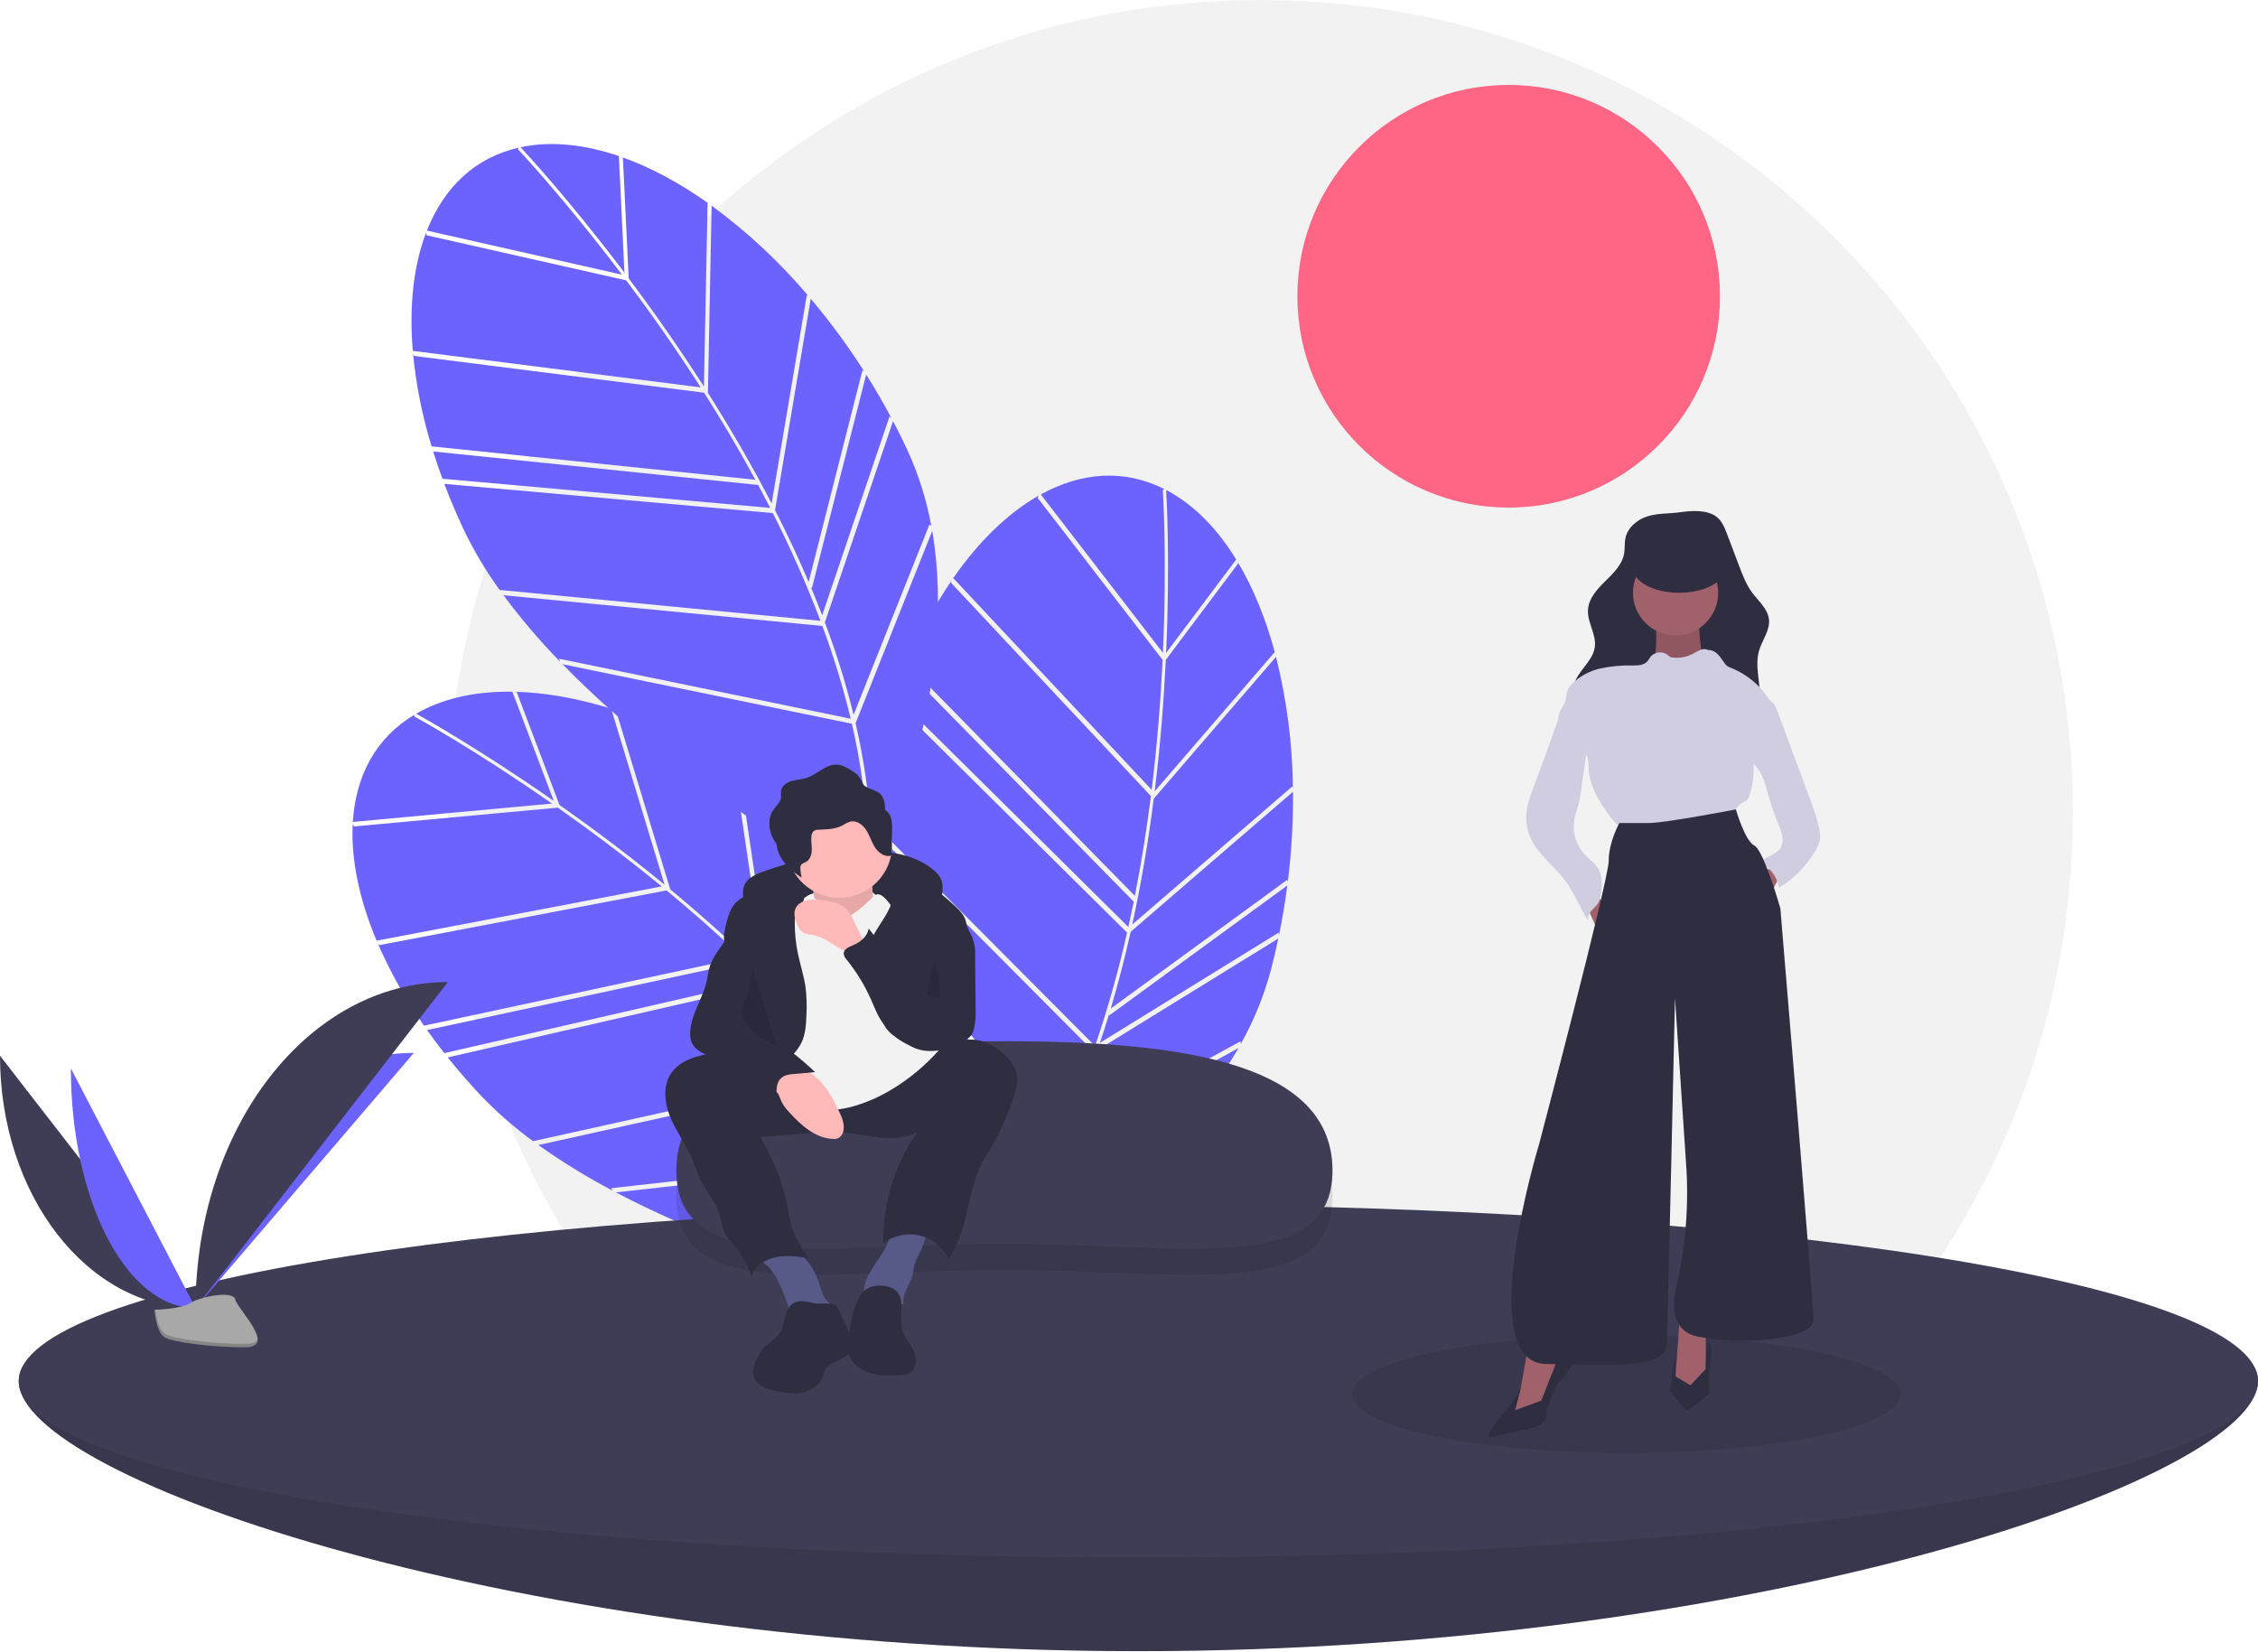
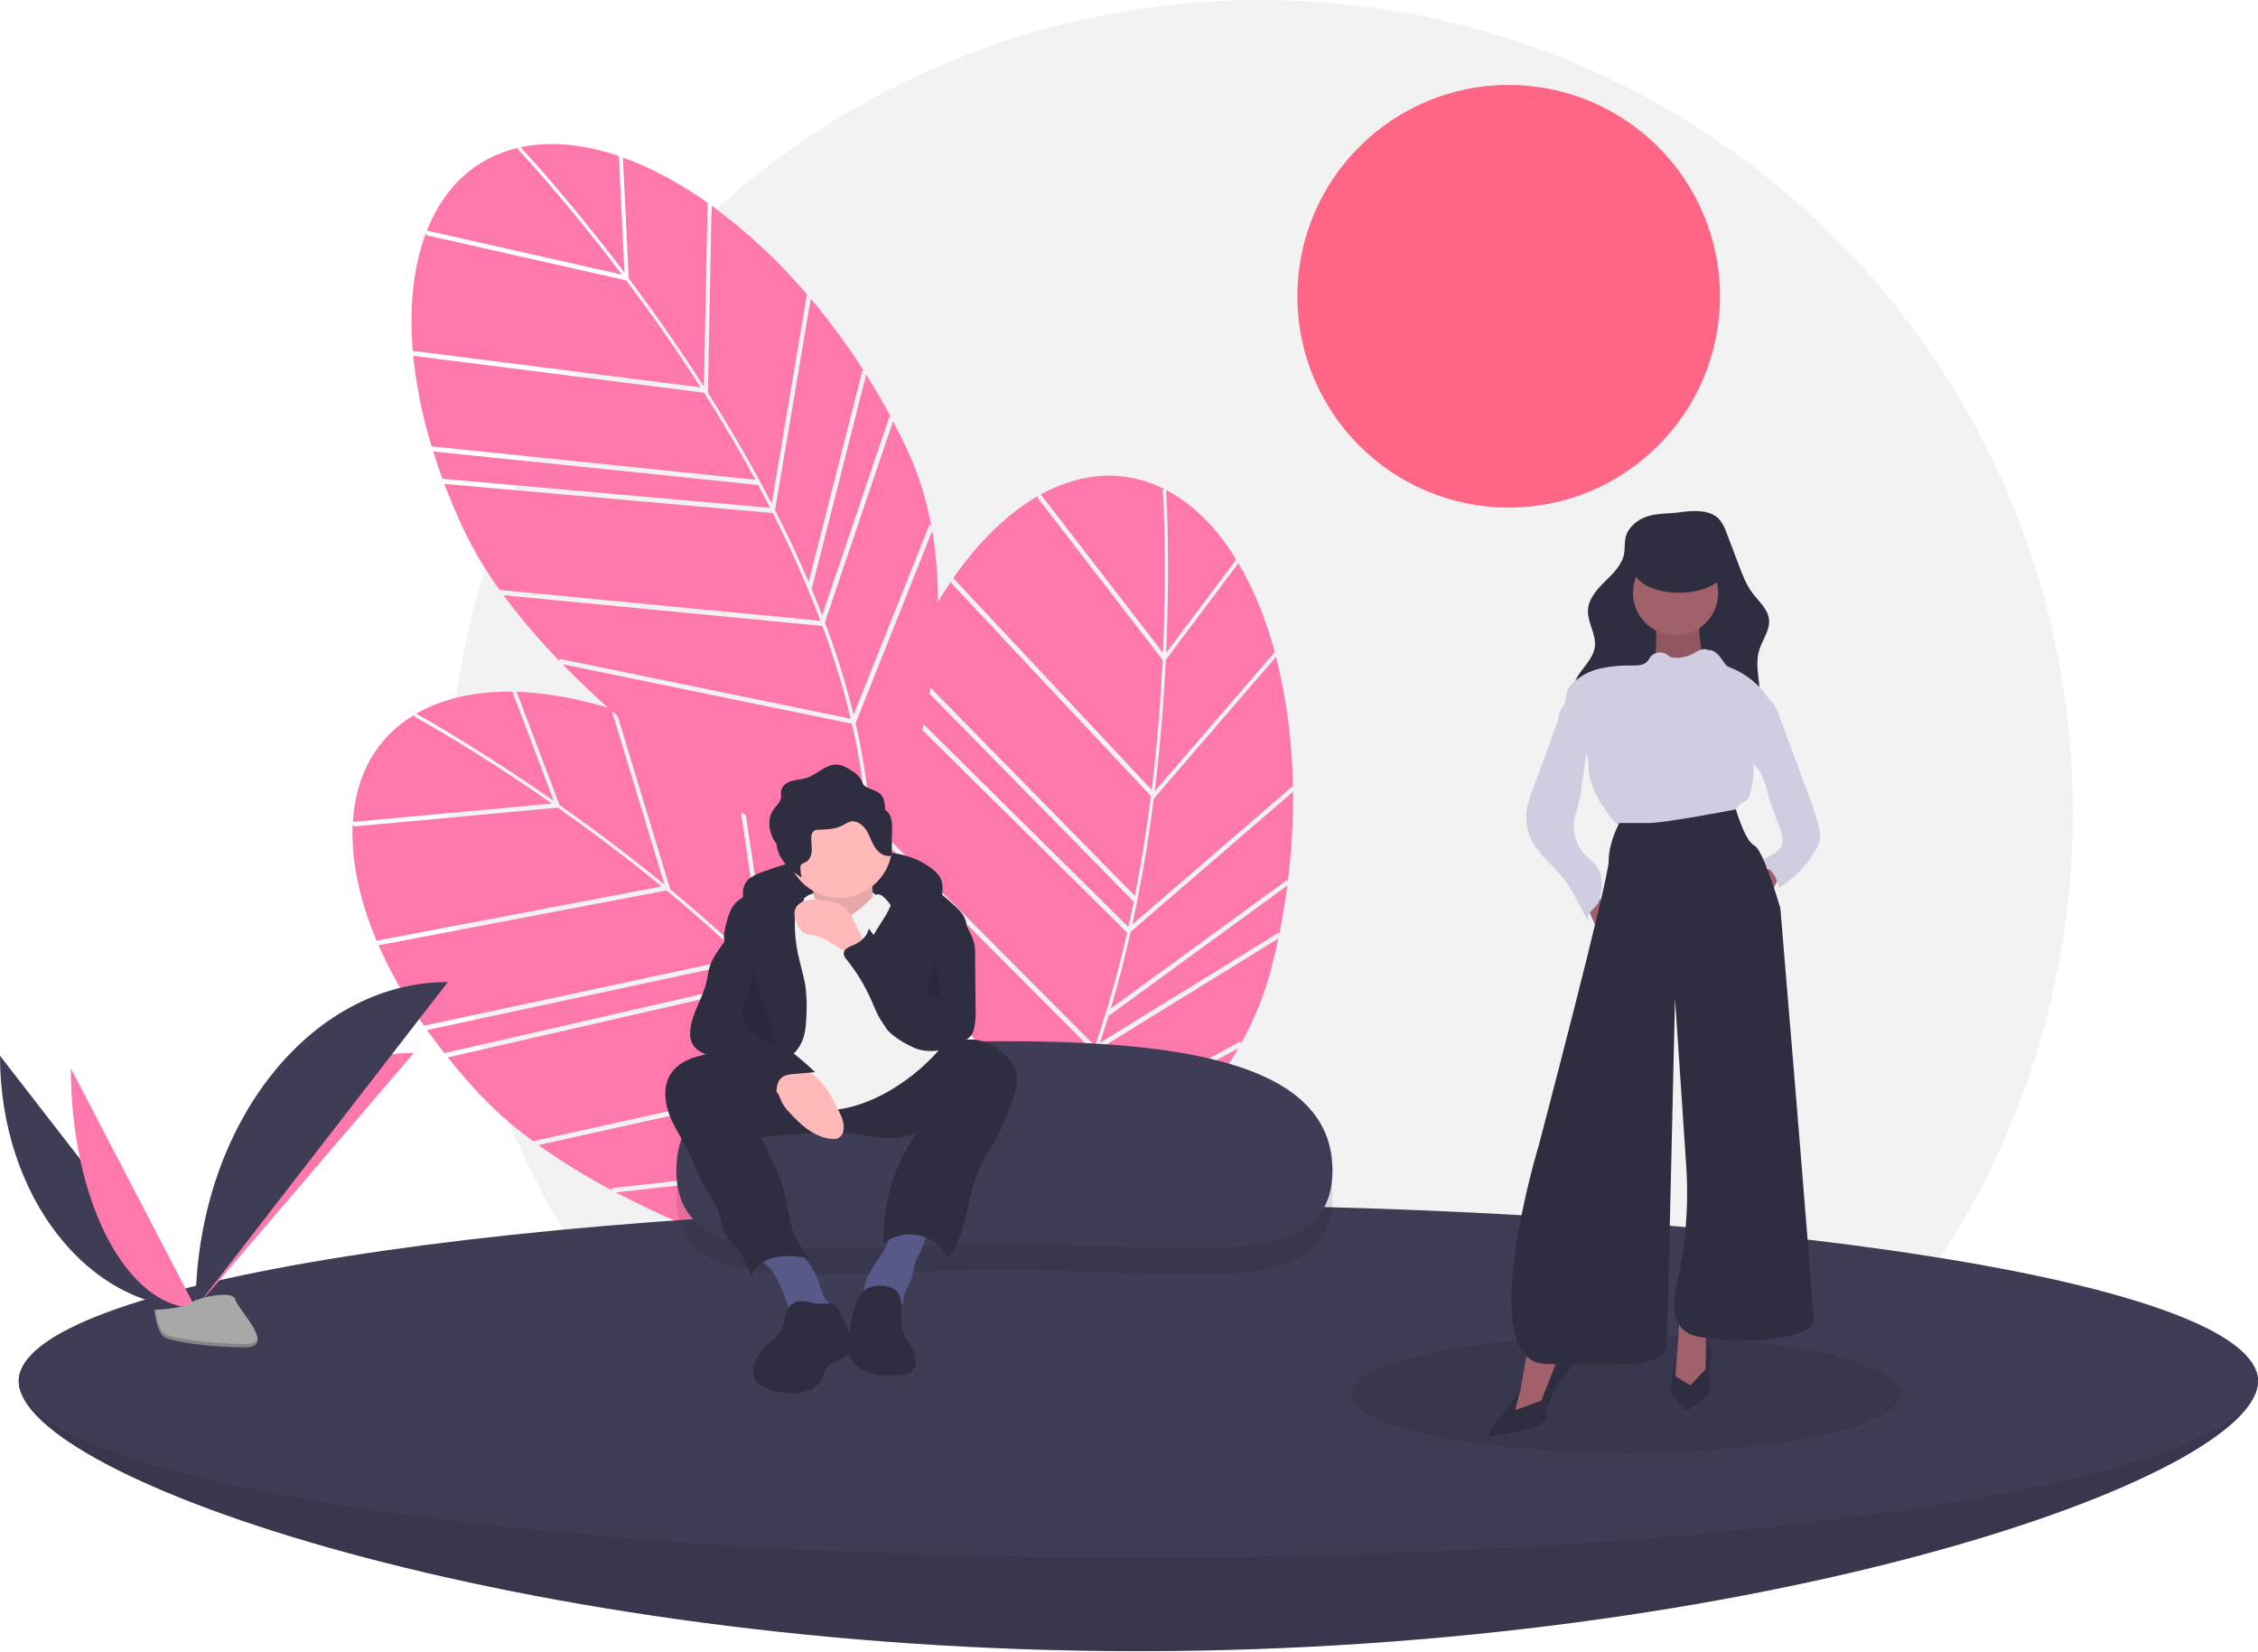
<svg xmlns="http://www.w3.org/2000/svg" width="1036.608" height="758.001" viewBox="0 0 1036.608 758.001" role="img" artist="Katerina Limpitsouni" source="https://undraw.co/">
  <circle cx="578.606" cy="373" r="373" fill="#f2f2f2" />
  <circle cx="692.607" cy="136.001" r="97" fill="#ff6584" />
-   <path d="M367.66,143.483l2.652,55.277c10.991,14.659,22.848,31.434,34.55,49.716l1.671-84.33.922.589c-13.536-9.67-27.296-17.068-40.716-21.764Z" transform="translate(-81.696 -70.99933)" fill="#6c63ff" />
-   <path d="M368.379,196.191l-2.568-53.545c-15.071-5.14-29.695-6.845-43.062-4.461-.695.124-1.379.267-2.061.412C324.084,142.241,343.877,163.76,368.379,196.191Z" transform="translate(-81.696 -70.99933)" fill="#6c63ff" />
-   <path d="M490.072,262.138l.89.849q-5.479-10.305-11.616-20.038l-24.925,98.072-.422-.372q2.703,6.454,5.141,12.819Z" transform="translate(-81.696 -70.99933)" fill="#6c63ff" />
-   <path d="M452.102,206.382l.918.735a258.753,258.753,0,0,0-44.628-41.701l-1.703,85.937q16.335,25.778,29.249,50.782Z" transform="translate(-81.696 -70.99933)" fill="#6c63ff" />
-   <path d="M271.298,233.212a216.052,216.052,0,0,0,8.537,42.701L428.467,291.243c-7.759-14.309-15.769-27.733-23.545-39.967L271.676,234.381Z" transform="translate(-81.696 -70.99933)" fill="#6c63ff" />
-   <path d="M285.242,291.953l-.4-1.166,150.429,13.371q-2.726-5.332-5.513-10.523L280.578,278.248l-.392-1.168Q282.441,284.434,285.242,291.953Z" transform="translate(-81.696 -70.99933)" fill="#6c63ff" />
-   <path d="M477.652,240.904l.905.797a309.002,309.002,0,0,0-24.667-33.563l-16.383,97.048q8.517,16.722,15.428,32.973Z" transform="translate(-81.696 -70.99933)" fill="#6c63ff" />
-   <path d="M474.471,403.018c5.978,25.871,8.244,50.332,6.748,73.113,8.412-17.924,40.403-92.177,28.445-161.379Z" transform="translate(-81.696 -70.99933)" fill="#6c63ff" />
-   <path d="M312.838,344.256A298.924,298.924,0,0,0,338.787,374.717l-.363-1.296L472.235,400.949a371.629,371.629,0,0,0-13.01-42.596Z" transform="translate(-81.696 -70.99933)" fill="#6c63ff" />
-   <path d="M367.224,197.094c-26.518-35.082-47.442-57.255-47.743-57.572l.345-.739c-20.124,4.569-34.332,18.26-42.15,38.077Z" transform="translate(-81.696 -70.99933)" fill="#6c63ff" />
-   <path d="M460.379,356.76c.494,1.32.997,2.642,1.474,3.956a369.221,369.221,0,0,1,11.703,38.435l34.859-87.429.851.854a146.38,146.38,0,0,0-11.129-35.229q-3.084-6.602-6.458-13.006Z" transform="translate(-81.696 -70.99933)" fill="#6c63ff" />
-   <path d="M403.364,248.838c-11.582-18.067-23.305-34.64-34.17-49.126l-91.603-20.699-.311-1.156c-5.719,15.06-7.809,33.56-6.077,54.223Z" transform="translate(-81.696 -70.99933)" fill="#6c63ff" />
-   <path d="M472.777,403.245l-132.832-27.327C395.817,433.273,473.985,477.26,478.974,480.04,481.302,454.77,478.662,428.814,472.777,403.245Z" transform="translate(-81.696 -70.99933)" fill="#6c63ff" />
-   <path d="M458.284,355.998l.03-.087A501.541,501.541,0,0,0,436.478,306.536L285.679,293.132q3.84,10.17,8.681,20.557a179.711,179.711,0,0,0,16.701,28.132Z" transform="translate(-81.696 -70.99933)" fill="#6c63ff" />
-   <path d="M650.107,329.67l-33.214,44.265c-.885,18.3-2.452,38.783-5.1,60.327l55.074-63.884.334,1.042c-4.258-16.081-10.137-30.556-17.478-42.732Z" transform="translate(-81.696 -70.99933)" fill="#6c63ff" />
-   <path d="M617.042,370.724l32.174-42.877c-8.33-13.572-18.505-24.212-30.32-30.902-.615-.348-1.232-.674-1.85-.998C617.338,300.92,618.856,330.118,617.042,370.724Z" transform="translate(-81.696 -70.99933)" fill="#6c63ff" />
-   <path d="M668.707,499.133l.144,1.221q2.353-11.431,3.834-22.842l-81.749,59.637-.088-.555q-2.034,6.694-4.217,13.152Z" transform="translate(-81.696 -70.99933)" fill="#6c63ff" />
-   <path d="M675.025,431.973l.238,1.151a258.753,258.753,0,0,0-7.775-60.582l-56.124,65.101q-3.861,30.273-9.862,57.767Z" transform="translate(-81.696 -70.99933)" fill="#6c63ff" />
-   <path d="M518.659,337.317A216.052,216.052,0,0,0,497.999,375.65L602.696,482.257c3.15-15.969,5.543-31.417,7.358-45.8l-91.848-97.999Z" transform="translate(-81.696 -70.99933)" fill="#6c63ff" />
-   <path d="M491.933,391.453l.436-1.154L599.699,496.544q1.302-5.845,2.466-11.62L497.082,377.923l.443-1.15Q494.571,383.876,491.933,391.453Z" transform="translate(-81.696 -70.99933)" fill="#6c63ff" />
-   <path d="M672.685,474.857l.188,1.191a309.003,309.003,0,0,0,2.409-41.583l-74.516,64.296q-4.106,18.311-9.148,35.236Z" transform="translate(-81.696 -70.99933)" fill="#6c63ff" />
-   <path d="M566.836,597.686c-11.896,23.738-25.753,44.023-41.435,60.615,17.911-8.439,89.91-45.224,124.838-106.15Z" transform="translate(-81.696 -70.99933)" fill="#6c63ff" />
-   <path d="M479.827,449.337a298.924,298.924,0,0,0,.558,40.011l.547-1.23L566.434,594.667a371.629,371.629,0,0,0,17.148-41.105Z" transform="translate(-81.696 -70.99933)" fill="#6c63ff" />
-   <path d="M615.577,370.683c1.951-43.933-.022-74.357-.051-74.793l.737-.349c-18.413-9.316-38.088-7.834-56.749,2.443Z" transform="translate(-81.696 -70.99933)" fill="#6c63ff" />
-   <path d="M585.486,553.071c-.461,1.332-.918,2.671-1.388,3.987a369.22,369.22,0,0,1-15.501,37.066l82.612-45.103.111,1.201a146.38,146.38,0,0,0,13.898-34.231q1.836-7.052,3.322-14.136Z" transform="translate(-81.696 -70.99933)" fill="#6c63ff" />
-   <path d="M610.409,433.586c2.603-21.302,4.145-41.543,5.016-59.631l-57.349-74.368.498-1.088c-14.01,7.951-27.42,20.867-39.265,37.886Z" transform="translate(-81.696 -70.99933)" fill="#6c63ff" />
-   <path d="M565.387,596.781l-84.876-105.769c6.45,79.81,38.599,163.545,40.668,168.868C539.089,641.903,553.611,620.228,565.387,596.781Z" transform="translate(-81.696 -70.99933)" fill="#6c63ff" />
-   <path d="M584.359,551.148l.079-.048a501.541,501.541,0,0,0,14.674-51.955L491.518,392.639q-3.528,10.282-6.426,21.369a179.711,179.711,0,0,0-5.081,32.319Z" transform="translate(-81.696 -70.99933)" fill="#6c63ff" />
-   <path d="M318.935,388.767l19.608,51.75c14.984,10.544,31.445,22.832,48.225,36.602L362.29,396.403l1.059.275c-15.862-5.012-31.235-7.795-45.45-8.113Z" transform="translate(-81.696 -70.99933)" fill="#6c63ff" />
-   <path d="M335.911,438.672l-18.993-50.129c-15.922-.23-30.357,2.669-42.332,9.067-.623.333-1.229.68-1.833,1.029C277.109,401.055,302.584,415.403,335.911,438.672Z" transform="translate(-81.696 -70.99933)" fill="#6c63ff" />
-   <path d="M472.028,463.775l1.108.532q-8.396-8.107-17.241-15.467l6.61,100.974-.516-.223q4.565,5.302,8.852,10.602Z" transform="translate(-81.696 -70.99933)" fill="#6c63ff" />
-   <path d="M418.684,422.486l1.1.415a258.753,258.753,0,0,0-55.332-25.864l24.943,82.255q23.503,19.467,43.514,39.254Z" transform="translate(-81.696 -70.99933)" fill="#6c63ff" />
-   <path d="M255.027,503.888a216.052,216.052,0,0,0,21.318,37.971L422.436,510.497c-11.802-11.209-23.569-21.5-34.746-30.733L255.748,504.882Z" transform="translate(-81.696 -70.99933)" fill="#6c63ff" />
-   <path d="M286.445,555.442l-.741-.986,147.195-33.781q-4.24-4.229-8.495-8.303L277.773,543.85l-.734-.99Q281.457,549.157,286.445,555.442Z" transform="translate(-81.696 -70.99933)" fill="#6c63ff" />
-   <path d="M453.653,447.42l1.107.479a309.003,309.003,0,0,0-33.833-24.295l14.417,97.359q13.269,13.27,24.865,26.59Z" transform="translate(-81.696 -70.99933)" fill="#6c63ff" />
-   <path d="M500.737,602.578c13.682,22.756,23.397,45.319,29.017,67.447,2.46-19.646,9.933-100.152-22.83-162.269Z" transform="translate(-81.696 -70.99933)" fill="#6c63ff" />
-   <path d="M328.856,596.654a298.924,298.924,0,0,0,34.094,20.948l-.746-1.121L497.971,601.301a371.627,371.627,0,0,0-25.539-36.489Z" transform="translate(-81.696 -70.99933)" fill="#6c63ff" />
-   <path d="M335.091,439.888c-36.063-25.167-62.816-39.787-63.201-39.996l.099-.809c-17.726,10.565-27.007,27.978-28.316,49.241Z" transform="translate(-81.696 -70.99933)" fill="#6c63ff" />
-   <path d="M473.037,562.942c.878,1.102,1.765,2.205,2.624,3.307A369.22,369.22,0,0,1,498.671,599.184l6.128-93.923,1.074.549a146.38,146.38,0,0,0-21.473-30.064q-4.974-5.326-10.161-10.373Z" transform="translate(-81.696 -70.99933)" fill="#6c63ff" />
-   <path d="M385.456,477.927c-16.599-13.602-32.871-25.74-47.681-36.159l-93.515,8.629-.653-1.004c-.784,16.09,2.946,34.331,10.98,53.447Z" transform="translate(-81.696 -70.99933)" fill="#6c63ff" />
-   <path d="M499.196,603.318,364.423,618.387c70.864,37.276,158.8,54.947,164.405,56.049C523.23,649.685,512.696,625.815,499.196,603.318Z" transform="translate(-81.696 -70.99933)" fill="#6c63ff" />
-   <path d="M470.809,562.864l.001-.092a501.541,501.541,0,0,0-36.028-40.207L287.225,556.428q6.796,8.484,14.61,16.867a179.711,179.711,0,0,0,24.578,21.593Z" transform="translate(-81.696 -70.99933)" fill="#6c63ff" />
+   <path d="M367.66,143.483l2.652,55.277c10.991,14.659,22.848,31.434,34.55,49.716l1.671-84.33.922.589c-13.536-9.67-27.296-17.068-40.716-21.764Z" transform="translate(-81.696 -70.99933)" fill="#ff78ac" />
+   <path d="M368.379,196.191l-2.568-53.545c-15.071-5.14-29.695-6.845-43.062-4.461-.695.124-1.379.267-2.061.412C324.084,142.241,343.877,163.76,368.379,196.191Z" transform="translate(-81.696 -70.99933)" fill="#ff78ac" />
+   <path d="M490.072,262.138l.89.849q-5.479-10.305-11.616-20.038l-24.925,98.072-.422-.372q2.703,6.454,5.141,12.819Z" transform="translate(-81.696 -70.99933)" fill="#ff78ac" />
+   <path d="M452.102,206.382l.918.735a258.753,258.753,0,0,0-44.628-41.701l-1.703,85.937q16.335,25.778,29.249,50.782Z" transform="translate(-81.696 -70.99933)" fill="#ff78ac" />
+   <path d="M271.298,233.212a216.052,216.052,0,0,0,8.537,42.701L428.467,291.243c-7.759-14.309-15.769-27.733-23.545-39.967L271.676,234.381Z" transform="translate(-81.696 -70.99933)" fill="#ff78ac" />
+   <path d="M285.242,291.953l-.4-1.166,150.429,13.371q-2.726-5.332-5.513-10.523L280.578,278.248l-.392-1.168Q282.441,284.434,285.242,291.953Z" transform="translate(-81.696 -70.99933)" fill="#ff78ac" />
+   <path d="M477.652,240.904l.905.797a309.002,309.002,0,0,0-24.667-33.563l-16.383,97.048q8.517,16.722,15.428,32.973Z" transform="translate(-81.696 -70.99933)" fill="#ff78ac" />
+   <path d="M474.471,403.018c5.978,25.871,8.244,50.332,6.748,73.113,8.412-17.924,40.403-92.177,28.445-161.379Z" transform="translate(-81.696 -70.99933)" fill="#ff78ac" />
+   <path d="M312.838,344.256A298.924,298.924,0,0,0,338.787,374.717l-.363-1.296L472.235,400.949a371.629,371.629,0,0,0-13.01-42.596Z" transform="translate(-81.696 -70.99933)" fill="#ff78ac" />
+   <path d="M367.224,197.094c-26.518-35.082-47.442-57.255-47.743-57.572l.345-.739c-20.124,4.569-34.332,18.26-42.15,38.077Z" transform="translate(-81.696 -70.99933)" fill="#ff78ac" />
+   <path d="M460.379,356.76c.494,1.32.997,2.642,1.474,3.956a369.221,369.221,0,0,1,11.703,38.435l34.859-87.429.851.854a146.38,146.38,0,0,0-11.129-35.229q-3.084-6.602-6.458-13.006Z" transform="translate(-81.696 -70.99933)" fill="#ff78ac" />
+   <path d="M403.364,248.838c-11.582-18.067-23.305-34.64-34.17-49.126l-91.603-20.699-.311-1.156c-5.719,15.06-7.809,33.56-6.077,54.223Z" transform="translate(-81.696 -70.99933)" fill="#ff78ac" />
+   <path d="M472.777,403.245l-132.832-27.327C395.817,433.273,473.985,477.26,478.974,480.04,481.302,454.77,478.662,428.814,472.777,403.245Z" transform="translate(-81.696 -70.99933)" fill="#ff78ac" />
+   <path d="M458.284,355.998l.03-.087A501.541,501.541,0,0,0,436.478,306.536L285.679,293.132q3.84,10.17,8.681,20.557a179.711,179.711,0,0,0,16.701,28.132Z" transform="translate(-81.696 -70.99933)" fill="#ff78ac" />
+   <path d="M650.107,329.67l-33.214,44.265c-.885,18.3-2.452,38.783-5.1,60.327l55.074-63.884.334,1.042c-4.258-16.081-10.137-30.556-17.478-42.732Z" transform="translate(-81.696 -70.99933)" fill="#ff78ac" />
+   <path d="M617.042,370.724l32.174-42.877c-8.33-13.572-18.505-24.212-30.32-30.902-.615-.348-1.232-.674-1.85-.998C617.338,300.92,618.856,330.118,617.042,370.724Z" transform="translate(-81.696 -70.99933)" fill="#ff78ac" />
+   <path d="M668.707,499.133l.144,1.221q2.353-11.431,3.834-22.842l-81.749,59.637-.088-.555q-2.034,6.694-4.217,13.152Z" transform="translate(-81.696 -70.99933)" fill="#ff78ac" />
+   <path d="M675.025,431.973l.238,1.151a258.753,258.753,0,0,0-7.775-60.582l-56.124,65.101q-3.861,30.273-9.862,57.767Z" transform="translate(-81.696 -70.99933)" fill="#ff78ac" />
+   <path d="M518.659,337.317A216.052,216.052,0,0,0,497.999,375.65L602.696,482.257c3.15-15.969,5.543-31.417,7.358-45.8l-91.848-97.999Z" transform="translate(-81.696 -70.99933)" fill="#ff78ac" />
+   <path d="M491.933,391.453l.436-1.154L599.699,496.544q1.302-5.845,2.466-11.62L497.082,377.923l.443-1.15Q494.571,383.876,491.933,391.453Z" transform="translate(-81.696 -70.99933)" fill="#ff78ac" />
+   <path d="M672.685,474.857l.188,1.191a309.003,309.003,0,0,0,2.409-41.583l-74.516,64.296q-4.106,18.311-9.148,35.236Z" transform="translate(-81.696 -70.99933)" fill="#ff78ac" />
+   <path d="M566.836,597.686c-11.896,23.738-25.753,44.023-41.435,60.615,17.911-8.439,89.91-45.224,124.838-106.15Z" transform="translate(-81.696 -70.99933)" fill="#ff78ac" />
+   <path d="M479.827,449.337a298.924,298.924,0,0,0,.558,40.011l.547-1.23L566.434,594.667a371.629,371.629,0,0,0,17.148-41.105Z" transform="translate(-81.696 -70.99933)" fill="#ff78ac" />
+   <path d="M615.577,370.683c1.951-43.933-.022-74.357-.051-74.793l.737-.349c-18.413-9.316-38.088-7.834-56.749,2.443Z" transform="translate(-81.696 -70.99933)" fill="#ff78ac" />
+   <path d="M585.486,553.071c-.461,1.332-.918,2.671-1.388,3.987a369.22,369.22,0,0,1-15.501,37.066l82.612-45.103.111,1.201a146.38,146.38,0,0,0,13.898-34.231q1.836-7.052,3.322-14.136Z" transform="translate(-81.696 -70.99933)" fill="#ff78ac" />
+   <path d="M610.409,433.586c2.603-21.302,4.145-41.543,5.016-59.631l-57.349-74.368.498-1.088c-14.01,7.951-27.42,20.867-39.265,37.886Z" transform="translate(-81.696 -70.99933)" fill="#ff78ac" />
+   <path d="M565.387,596.781l-84.876-105.769c6.45,79.81,38.599,163.545,40.668,168.868C539.089,641.903,553.611,620.228,565.387,596.781Z" transform="translate(-81.696 -70.99933)" fill="#ff78ac" />
+   <path d="M584.359,551.148l.079-.048a501.541,501.541,0,0,0,14.674-51.955L491.518,392.639q-3.528,10.282-6.426,21.369a179.711,179.711,0,0,0-5.081,32.319Z" transform="translate(-81.696 -70.99933)" fill="#ff78ac" />
+   <path d="M318.935,388.767l19.608,51.75c14.984,10.544,31.445,22.832,48.225,36.602L362.29,396.403l1.059.275c-15.862-5.012-31.235-7.795-45.45-8.113Z" transform="translate(-81.696 -70.99933)" fill="#ff78ac" />
+   <path d="M335.911,438.672l-18.993-50.129c-15.922-.23-30.357,2.669-42.332,9.067-.623.333-1.229.68-1.833,1.029C277.109,401.055,302.584,415.403,335.911,438.672Z" transform="translate(-81.696 -70.99933)" fill="#ff78ac" />
+   <path d="M472.028,463.775l1.108.532q-8.396-8.107-17.241-15.467l6.61,100.974-.516-.223q4.565,5.302,8.852,10.602Z" transform="translate(-81.696 -70.99933)" fill="#ff78ac" />
+   <path d="M418.684,422.486l1.1.415a258.753,258.753,0,0,0-55.332-25.864l24.943,82.255q23.503,19.467,43.514,39.254Z" transform="translate(-81.696 -70.99933)" fill="#ff78ac" />
+   <path d="M255.027,503.888a216.052,216.052,0,0,0,21.318,37.971L422.436,510.497c-11.802-11.209-23.569-21.5-34.746-30.733L255.748,504.882Z" transform="translate(-81.696 -70.99933)" fill="#ff78ac" />
+   <path d="M286.445,555.442l-.741-.986,147.195-33.781q-4.24-4.229-8.495-8.303L277.773,543.85l-.734-.99Q281.457,549.157,286.445,555.442Z" transform="translate(-81.696 -70.99933)" fill="#ff78ac" />
+   <path d="M453.653,447.42l1.107.479a309.003,309.003,0,0,0-33.833-24.295l14.417,97.359q13.269,13.27,24.865,26.59Z" transform="translate(-81.696 -70.99933)" fill="#ff78ac" />
+   <path d="M500.737,602.578c13.682,22.756,23.397,45.319,29.017,67.447,2.46-19.646,9.933-100.152-22.83-162.269Z" transform="translate(-81.696 -70.99933)" fill="#ff78ac" />
+   <path d="M328.856,596.654a298.924,298.924,0,0,0,34.094,20.948l-.746-1.121L497.971,601.301a371.627,371.627,0,0,0-25.539-36.489Z" transform="translate(-81.696 -70.99933)" fill="#ff78ac" />
+   <path d="M335.091,439.888c-36.063-25.167-62.816-39.787-63.201-39.996l.099-.809c-17.726,10.565-27.007,27.978-28.316,49.241Z" transform="translate(-81.696 -70.99933)" fill="#ff78ac" />
+   <path d="M473.037,562.942c.878,1.102,1.765,2.205,2.624,3.307A369.22,369.22,0,0,1,498.671,599.184l6.128-93.923,1.074.549a146.38,146.38,0,0,0-21.473-30.064q-4.974-5.326-10.161-10.373Z" transform="translate(-81.696 -70.99933)" fill="#ff78ac" />
+   <path d="M385.456,477.927c-16.599-13.602-32.871-25.74-47.681-36.159l-93.515,8.629-.653-1.004c-.784,16.09,2.946,34.331,10.98,53.447Z" transform="translate(-81.696 -70.99933)" fill="#ff78ac" />
+   <path d="M499.196,603.318,364.423,618.387c70.864,37.276,158.8,54.947,164.405,56.049C523.23,649.685,512.696,625.815,499.196,603.318Z" transform="translate(-81.696 -70.99933)" fill="#ff78ac" />
+   <path d="M470.809,562.864l.001-.092a501.541,501.541,0,0,0-36.028-40.207L287.225,556.428q6.796,8.484,14.61,16.867a179.711,179.711,0,0,0,24.578,21.593Z" transform="translate(-81.696 -70.99933)" fill="#ff78ac" />
  <path d="M1118.304,705.001c0,44.735-230.126,124-514,124s-514-79.265-514-124,230.126-38,514-38S1118.304,660.266,1118.304,705.001Z" transform="translate(-81.696 -70.99933)" fill="#3f3d56" />
  <path d="M1118.304,705.001c0,44.735-230.126,124-514,124s-514-79.265-514-124,230.126-38,514-38S1118.304,660.266,1118.304,705.001Z" transform="translate(-81.696 -70.99933)" opacity="0.1" />
  <ellipse cx="522.608" cy="634.001" rx="514" ry="81" fill="#3f3d56" />
  <path d="M693.417,620.338c0,48.737-67.934,33.663-151.113,33.663s-150.104,15.075-150.104-33.663,67.925-59.337,151.104-59.337S693.417,571.601,693.417,620.338Z" transform="translate(-81.696 -70.99933)" opacity="0.1" />
  <path d="M693.417,608.338c0,48.737-67.934,33.663-151.113,33.663s-150.104,15.075-150.104-33.663,67.925-59.337,151.104-59.337S693.417,559.601,693.417,608.338Z" transform="translate(-81.696 -70.99933)" fill="#3f3d56" />
  <path d="M425.834,474.232a21.87,21.87,0,0,1,5.987-3.002,152.655,152.655,0,0,1,42.182-9.182c12.543-.889,26.137.167,35.933,8.05a12.355,12.355,0,0,1,3.645,4.247c1.232,2.66.859,5.751.46,8.655a9.78,9.78,0,0,1-.839,3.258c-1.318,2.51-4.564,3.389-7.383,3.088s-5.464-1.494-8.245-2.047a36.856,36.856,0,0,0-5.208-.53l-17.44-.944c-10.845-.587-21.832-1.164-32.47,1.024a32.343,32.343,0,0,0-9.381,3.233c-2.43,1.364-4.066,3.322-6.32.802C422.794,486.457,420.602,478.321,425.834,474.232Z" transform="translate(-81.696 -70.99933)" fill="#2f2e41" />
  <path d="M452.859,481.944s23.457-10.515,32.355,1.618S480.36,490.842,480.36,490.842l-15.368,4.853-16.986-3.235Z" transform="translate(-81.696 -70.99933)" fill="#f2f2f2" />
  <path d="M454.072,474.26s3.235,15.368.809,19.413,13.751,9.706,13.751,9.706l15.368-6.471s-4.044-25.075,0-29.928Z" transform="translate(-81.696 -70.99933)" fill="#ffb9b9" />
  <path d="M454.072,474.26s3.235,15.368.809,19.413,13.751,9.706,13.751,9.706l15.368-6.471s-4.044-25.075,0-29.928Z" transform="translate(-81.696 -70.99933)" opacity="0.1" />
  <path d="M438.915,659.055a88.474,88.474,0,0,1,5.345,14.008,1.14,1.14,0,0,0,1.416.942l14.387-.016c1.776-.002,4.158-.572,4.139-2.348-.013-1.247-1.288-2.025-2.237-2.835-2.634-2.247-3.319-5.953-4.41-9.239a31.343,31.343,0,0,0-11.662-15.664,6.826,6.826,0,0,0-2.493-1.232,6.951,6.951,0,0,0-2.733.148c-2.526.51-11.957,2.253-10.175,5.927.767,1.582,3.61,3.228,4.802,4.706A33.797,33.797,0,0,1,438.915,659.055Z" transform="translate(-81.696 -70.99933)" fill="#575a89" />
  <path d="M488.946,642.368a32.69,32.69,0,0,1-1.691,3.109c-2.084,3.438-4.544,6.644-6.485,10.165a16.778,16.778,0,0,0-2.364,7.074,7.857,7.857,0,0,0,2.746,6.685c2.089,1.585,4.952,1.658,7.548,1.289s5.176-1.113,7.791-.917c-.881-4.988,3.325-9.378,4.377-14.333.296-1.392.339-2.835.736-4.201a20.591,20.591,0,0,1,1.628-3.601,46.556,46.556,0,0,0,4.394-12.959c.099-.547-12.789-.637-13.998-.375C489.854,635.119,490.406,639.24,488.946,642.368Z" transform="translate(-81.696 -70.99933)" fill="#575a89" />
  <path d="M389.609,564.002c-3.679,5.758-2.832,13.388-.247,19.713s6.697,11.917,9.512,18.143c1.795,3.969,3.053,8.178,5.074,12.037,2.502,4.779,6.156,8.991,7.835,14.117,1.07,3.268,1.316,6.849,3.05,9.818a30.092,30.092,0,0,0,3.572,4.432,40.956,40.956,0,0,1,8.234,14.708c1.585-4.721,6.33-7.816,11.204-8.837s9.924-.327,14.855.369c-2.751-4.261-5.528-8.576-7.167-13.376-1.586-4.642-2.054-9.58-3.122-14.367-2.19-9.817-6.87-18.872-11.502-27.801l23.81-1.889a92.829,92.829,0,0,1,11.698-.434c6.146.29,12.166,1.796,18.279,2.493s12.58.514,18.028-2.345a86.39,86.39,0,0,0-15.5,51.019,19.753,19.753,0,0,1,29.902,7.057c9.331-12.751,8.222-30.503,15.616-44.467,1.52-2.871,3.384-5.546,5.025-8.35a123.089,123.089,0,0,0,7.939-17.544c2.068-5.29,4.152-11.176,2.168-16.498a17.226,17.226,0,0,0-3.535-5.436c-4.266-4.703-10.204-8.183-16.552-8.327-9.745-.222-17.796,7.001-26.344,11.685a60.623,60.623,0,0,1-33.269,6.899c-11.742-.831-22.957-4.675-34.144-8.06a162.454,162.454,0,0,0-17.04-4.396c-4.798-.9-9.367.097-14.094,1.324C397.745,557.025,392.571,559.366,389.609,564.002Z" transform="translate(-81.696 -70.99933)" fill="#2f2e41" />
  <path d="M491.28,458.892a24.286,24.286,0,0,1-24.266,24.266,23.681,23.681,0,0,1-4.311-.388,24.265,24.265,0,1,1,28.577-23.878Z" transform="translate(-81.696 -70.99933)" fill="#ffb9b9" />
  <path d="M452.859,481.944s4.449,2.022,6.066,3.64,6.471,10.515,14.56,4.853,8.898-8.898,11.324-8.898,5.662,4.853,5.662,4.853l22.244,66.731a93.16,93.16,0,0,1-20.626,17.391c-12.942,8.089-28.31,12.133-35.59,8.898s-21.03-5.662-23.457-12.133-6.471-25.884-6.471-25.884l11.324-49.341Z" transform="translate(-81.696 -70.99933)" fill="#f2f2f2" />
  <path d="M449.735,549.434c1.763-3.809,2.02-8.121,2.169-12.315a74.654,74.654,0,0,0-.329-12.458c-.717-5.411-2.479-10.623-3.591-15.967a67.5,67.5,0,0,1-1.415-14.25c.016-2.184.174-4.484,1.365-6.315.83-1.278,2.129-2.267,2.648-3.7,1.017-2.809-1.496-5.751-4.251-6.908A16.726,16.726,0,0,0,435.86,477.101a49.818,49.818,0,0,0-9.849,4.029,22.549,22.549,0,0,0-6.435,4.16c-2.511,2.598-3.615,6.217-4.506,9.718-.714,2.802-1.348,5.725-.805,8.565.882,4.613,4.642,8.082,6.646,12.329,2.328,4.931,2.171,10.678,1.245,16.052s-2.569,10.628-3.076,16.058.271,11.266,3.673,15.528c1.386,1.737,5.147,5.853,7.684,5.387,1.994-.366,4.884-4.755,6.49-6.146C441.566,558.764,447.071,555.189,449.735,549.434Z" transform="translate(-81.696 -70.99933)" fill="#2f2e41" />
  <path d="M492.114,479.307c.071,4.511-1.918,8.799-4.256,12.658s-5.086,7.508-6.809,11.677a26.764,26.764,0,0,0-1.249,16.466,53.12,53.12,0,0,0,1.784,5.51l4.432,12.156a21.099,21.099,0,0,0,2.57,5.396,17.424,17.424,0,0,0,3.493,3.36,32.597,32.597,0,0,0,11.396,5.945,19.272,19.272,0,0,0,12.672-.723,183.365,183.365,0,0,1,7.871-48.598c.886-2.912,1.854-5.977,1.171-8.942-.766-3.322-3.434-5.816-5.97-8.093-7.757-6.966-16.287-14.282-26.67-15.221C486.539,470.352,492.063,476.045,492.114,479.307Z" transform="translate(-81.696 -70.99933)" fill="#2f2e41" />
  <path d="M439.033,573.349c.615,1.204.998,2.516,1.606,3.723a20.803,20.803,0,0,0,3.3,4.438c5.408,5.997,12.019,11.971,20.086,12.333a5.508,5.508,0,0,0,2.368-.298,4.694,4.694,0,0,0,2.52-3.602c.572-3.132-.811-6.258-2.195-9.126-3.001-6.215-6.377-12.587-11.995-16.596a22.506,22.506,0,0,0-19.417-2.921c-2.926.901-7.779,2.476-3.904,5.146C434.341,568.471,437.329,570.013,439.033,573.349Z" transform="translate(-81.696 -70.99933)" fill="#ffb9b9" />
  <path d="M473.906,494.224a18.078,18.078,0,0,0-3.796-6.121,14.083,14.083,0,0,0-5.798-2.938,31.71,31.71,0,0,0-8.506-1.219c-3.426-.021-7.398.898-8.852,3.999-1.155,2.463-.26,5.379.903,7.838a7.685,7.685,0,0,0,2.398,3.239c1.477.998,3.388.966,5.139,1.301a23.703,23.703,0,0,1,7.595,3.442l6,3.627,10.306,6.229c-.272-.164-.175-7.231-.492-8.39C477.783,501.502,475.488,497.758,473.906,494.224Z" transform="translate(-81.696 -70.99933)" fill="#ffb9b9" />
  <path d="M443.885,671.231c-2.411,3.277-1.928,7.961-4.064,11.424-1.852,3.002-5.341,4.575-7.657,7.235a19.396,19.396,0,0,0-1.969,2.832c-2.148,3.599-3.895,8.211-1.779,11.829,1.702,2.91,5.28,4.048,8.561,4.823,4.147.98,8.456,1.764,12.651,1.015s8.295-3.318,9.791-7.308a28.229,28.229,0,0,1,1.047-2.954c2.274-4.476,9.406-4.525,11.733-8.974,1.629-3.113.132-6.877-1.365-10.056L466.265,671.388c-1.517-3.222-7.665-1.369-10.87-2.141C451.214,668.24,446.893,667.13,443.885,671.231Z" transform="translate(-81.696 -70.99933)" fill="#2f2e41" />
  <path d="M479.236,662.89a12.996,12.996,0,0,0-4.135,5.665c-2.262,5.218-3.039,10.939-3.793,16.576a20.075,20.075,0,0,0-.131,6.799c.975,4.604,5.146,7.994,9.637,9.402s9.306,1.191,14.007.96a10.028,10.028,0,0,0,4.403-.894c2.362-1.302,3.285-4.364,2.88-7.031s-1.862-5.04-3.288-7.329-2.884-4.661-3.293-7.327c-.687-4.485,1.252-11.069-1.504-15.126C491.257,660.517,482.921,660.307,479.236,662.89Z" transform="translate(-81.696 -70.99933)" fill="#2f2e41" />
  <path d="M490.669,446.246a6.159,6.159,0,0,0-2.671-3.487,14.136,14.136,0,0,0-.564-4.602c-1.47-4.344-4.951-4.095-8.235-6.016-1.425-.833-1.337-1.57-2.079-2.939a10.907,10.907,0,0,0-4.203-4.288c-2.107-1.343-4.332-2.725-6.825-2.895-5.239-.357-9.256,4.571-14.263,6.152-2.207.697-4.579.726-6.797,1.385s-4.432,2.232-4.763,4.523c-.153,1.058.117,2.143-.038,3.2-.308,2.101-2.151,3.573-3.386,5.302-2.729,3.822-2.417,9.222-.234,13.38a18.807,18.807,0,0,0,1.574,2.463,15.15,15.15,0,0,0,1.662,5.626c2.183,4.159,5.938,7.266,9.861,9.848a23.276,23.276,0,0,1-.582-4.199,2.897,2.897,0,0,1,.179-1.391c.437-.913,1.591-1.156,2.472-1.656,1.823-1.036,2.538-3.329,2.591-5.425s-.392-4.196-.172-6.282a3.432,3.432,0,0,1,1.175-2.525,4.059,4.059,0,0,1,2.215-.528c3.736-.152,7.639-.221,10.934-1.988a16.203,16.203,0,0,1,3.403-1.722c2.8-.73,5.662,1.232,7.276,3.635s2.418,5.261,3.907,7.742,4.061,4.694,6.94,4.4a1.152,1.152,0,0,0,.86-.382,1.289,1.289,0,0,0,.158-.732l.161-11.005A16.633,16.633,0,0,0,490.669,446.246Z" transform="translate(-81.696 -70.99933)" fill="#2f2e41" />
  <path d="M413.875,503.809c-2.315,3.416-4.985,6.7-6.257,10.625-.748,2.307-.98,4.746-1.522,7.11-1.804,7.874-7.015,14.868-7.539,22.93a10.902,10.902,0,0,0,.766,5.265c1.495,3.252,5.072,4.965,8.485,6.043s7.077,1.855,9.801,4.176a30.036,30.036,0,0,1,3.714,4.306,35.976,35.976,0,0,0,17.184,11.757c-.534-3.681-.785-8.117,2.157-10.392,1.593-1.231,3.721-1.451,5.726-1.624l9.477-.819a121.786,121.786,0,0,0-20.775-16.184c-2.621-1.619-5.473-3.327-6.67-6.165a14.891,14.891,0,0,1-.756-5.688,140.155,140.155,0,0,0-1.785-21.041c-.78-4.832-1.813-9.62-2.995-14.37-.332-1.333-2.292-7.314-4.705-5.915-.568.33-1.1,4.124-1.432,4.911A29.785,29.785,0,0,1,413.875,503.809Z" transform="translate(-81.696 -70.99933)" fill="#2f2e41" />
  <path d="M523.032,490.901l3.87,8.049a19.341,19.341,0,0,1,2.44,10.884l.23,24.145a35.162,35.162,0,0,1-.794,9.615,7.7,7.7,0,0,1-1.335,2.871,8.973,8.973,0,0,1-2.289,1.844c-7.325,4.577-16.823,7.178-24.562,3.343a33.99,33.99,0,0,1-5.036-3.287c-3.084-2.284-6.214-4.613-8.522-7.68-2.415-3.21-3.799-7.053-5.423-10.726a82.43,82.43,0,0,0-11.206-18.379,4.846,4.846,0,0,1-1.388-2.751c-.048-2.116,2.463-3.158,4.421-3.963,3.345-1.376,6.499-4.03,7.059-7.603,7.113,9.327,14.961,19.182,26.185,22.59a1.158,1.158,0,0,0,1.781-.99c.637-2.666.862-5.411,1.328-8.111a46.202,46.202,0,0,1,4.874-14.057C515.995,494.232,520.3,485.22,523.032,490.901Z" transform="translate(-81.696 -70.99933)" fill="#2f2e41" />
  <path d="M426.99,514.178a37.123,37.123,0,0,1-3.547,16.543,13.67,13.67,0,0,0-1.389,3.644c-.425,2.719,1.123,5.352,2.892,7.461a30.678,30.678,0,0,0,13.117,9.125" transform="translate(-81.696 -70.99933)" opacity="0.1" />
  <path d="M511.033,509.362c-.57,1.534-.052,3.229.387,4.805a48.418,48.418,0,0,1,1.765,14.049.511.511,0,0,1-.598.613c-1.867.114-4.004.126-5.271-1.25" transform="translate(-81.696 -70.99933)" opacity="0.1" />
  <ellipse cx="746.608" cy="640.001" rx="126" ry="27" opacity="0.1" />
  <polygon points="809.608 399.001 800.608 408.001 809.608 417.001 818.608 399.001 809.608 399.001" fill="#a0616a" />
  <path d="M893.33,391.96c2.526,1.034,3.727,3.859,4.679,6.417l11.675,31.371,2.272,6.106c1.114,2.995,2.23,5.991,3.172,9.044q.894,2.897,1.579,5.853a15.392,15.392,0,0,1,.538,5.189,14.421,14.421,0,0,1-2.063,5.406,48.394,48.394,0,0,1-16.816,17.247,15.697,15.697,0,0,0-9.126-11.936l6.037-3.32a10.916,10.916,0,0,0,3.383-2.478,7.431,7.431,0,0,0,1.292-5.663,24.341,24.341,0,0,0-1.792-5.682,155.063,155.063,0,0,1-5.265-15.454c-.877-3.1-1.682-6.285-3.42-8.998-1.576-2.461-3.859-4.428-5.292-6.976-2.183-3.882-2.127-8.662-1.163-13.01.814-3.671,2.179-7.204,3.327-10.778C887.249,391.492,890.626,390.853,893.33,391.96Z" transform="translate(-81.696 -70.99933)" fill="#d0cde1" />
  <path d="M837.668,308.144c-4.642,1.568-8.848,5.235-9.799,10.041-.441,2.228-.17,4.544-.541,6.785-.86,5.197-4.939,9.166-8.702,12.852s-7.648,7.97-7.923,13.231c-.301,5.76,3.877,11.157,3.154,16.88-.84,6.649-7.862,10.957-9.598,17.43-1.159,4.322.261,8.978,2.598,12.794,4.453,7.272,12.065,12.209,20.171,14.856s16.739,3.203,25.266,3.293c10.382.109,21.655-.783,29.456-7.635a23.598,23.598,0,0,0,7.834-15.362c.741-7.937-2.572-16.139-.287-23.776,1.438-4.807,5.045-9.196,4.506-14.184-.526-4.877-4.786-8.334-7.708-12.274-2.728-3.679-4.384-8.023-6.007-12.306l-5.552-14.655c-1.091-2.881-2.29-5.911-4.722-7.801-4.553-3.54-11.875-2.844-17.199-2.114C847.677,306.874,842.418,306.54,837.668,308.144Z" transform="translate(-81.696 -70.99933)" fill="#2f2e41" />
  <path d="M841.963,356.439s.543,16.302-1.087,17.933,6.521,12.499,6.521,12.499l14.672-.543,7.608-5.978-6.521-8.695s-2.717-14.129-.543-17.389S841.963,356.439,841.963,356.439Z" transform="translate(-81.696 -70.99933)" fill="#a0616a" />
  <path d="M841.963,356.439s.543,16.302-1.087,17.933,6.521,12.499,6.521,12.499l14.672-.543,7.608-5.978-6.521-8.695s-2.717-14.129-.543-17.389S841.963,356.439,841.963,356.439Z" transform="translate(-81.696 -70.99933)" opacity="0.1" />
  <polygon points="726.303 411.24 735.541 431.89 742.606 423.195 728.477 404.719 726.303 411.24" fill="#a0616a" />
  <polygon points="701.578 618.009 697.774 639.203 691.253 648.441 695.057 650.614 701.578 649.527 709.186 646.81 712.446 634.312 718.424 618.009 701.578 618.009" fill="#a0616a" />
  <polygon points="771.135 604.967 768.961 635.399 774.395 639.746 783.09 632.138 783.09 609.858 771.135 604.967" fill="#a0616a" />
  <circle cx="769.233" cy="272.126" r="19.563" fill="#a0616a" />
  <path d="M866.025,369.438a4.528,4.528,0,0,0-3.769-.072,30.592,30.592,0,0,0-3.45,1.798,15.979,15.979,0,0,1-9.287,1.689,3.195,3.195,0,0,1-1.085-.279,5.222,5.222,0,0,1-.995-.803,5.757,5.757,0,0,0-7.971.687c-.575.716-.968,1.571-1.595,2.241-1.624,1.737-4.304,1.807-6.681,1.803a61.953,61.953,0,0,0-14.679,1.345,26.885,26.885,0,0,0-12.89,6.83,9.817,9.817,0,0,0-2.29,3.265c-.656,1.691-.569,3.59-1.159,5.305-.656,1.91-2.11,3.477-2.699,5.409-.443,1.455-.381,3.075-1.123,4.403,3.176,2.749,5.866,6.414,9.042,9.163,2.103,1.82,4.304,3.789,5.094,6.455a21.13,21.13,0,0,1,.47,5.006c.393,8.038,4.752,15.33,9.627,21.733a24.508,24.508,0,0,0,4.751,5.048,20.621,20.621,0,0,0,8.202,3.293c5.552,1.136,11.266,1.13,16.932,1.073,5.856-.058,11.815-.182,17.381-2.002a15.454,15.454,0,0,0,7.346-4.562c2.29-2.812,3.183-6.88,6.307-8.722a11.462,11.462,0,0,0,2.136-1.276,5.542,5.542,0,0,0,1.309-2.443,37.84,37.84,0,0,0,1.789-10.547,30.687,30.687,0,0,1,.435-6.421,21.835,21.835,0,0,1,2.34-5.314l6.473-11.74c.526-.954.39-2.358.437-3.447a8.499,8.499,0,0,0-1.392-4.408,37.604,37.604,0,0,0-18.705-16.373,7.708,7.708,0,0,1-1.767-.866,7.27,7.27,0,0,1-1.617-1.93C871.225,372.192,869.127,369.276,866.025,369.438Z" transform="translate(-81.696 -70.99933)" fill="#d0cde1" />
  <path d="M785.349,433.374a46.581,46.581,0,0,0-2.796,9.641,23.422,23.422,0,0,0,2.117,13.364c3.488,7.181,10.356,12.051,15.203,18.394,4.504,5.893,7.186,12.957,11.085,19.267-.68-1.606.146-3.465,1.259-4.808s2.536-2.457,3.352-3.998a11.658,11.658,0,0,0,1.033-3.783c.582-3.912.896-8.163-1.098-11.579-1.501-2.571-4.095-4.279-6.148-6.435a19.181,19.181,0,0,1-4.856-16.603c.395-2.034,1.122-3.986,1.667-5.985a68.465,68.465,0,0,0,1.527-8.16l2.447-16.808c.651-4.47,1.201-9.418-1.33-13.159a5.513,5.513,0,0,0-1.986-1.879,7.136,7.136,0,0,0-2.114-.595c-2.663-.435-6.271-1.602-7.571,1.252-1.569,3.444-2.662,7.199-3.976,10.75Z" transform="translate(-81.696 -70.99933)" fill="#d0cde1" />
  <path d="M878.614,442.57s-32.304,6.249-39.912,6.249H825.117s-4.891,8.695-4.891,17.389-32.061,130.419-32.061,130.419-30.431,99.988,3.26,100.532,54.885,2.174,55.428-9.238,3.804-158.677,3.804-158.677l5.072,75.723a187.987,187.987,0,0,1-4.319,55.905c-2.433,10.267-2.055,21.524,10.115,23.788,23.367,4.347,52.711.543,52.711-7.608s-15.216-189.108-15.216-189.108-7.608-26.627-11.955-28.801S878.614,442.57,878.614,442.57Z" transform="translate(-81.696 -70.99933)" fill="#2f2e41" />
  <path d="M777.296,718.353l11.955-4.347,8.151-20.65,8.695-1.087s-4.891,10.325-7.608,11.955-7.064,15.216-7.064,15.216,2.174,5.434-8.151,7.608-17.933,3.804-17.933,3.804-1.087-2.174,3.804-7.608,10.601-14.583,10.601-14.583Z" transform="translate(-81.696 -70.99933)" fill="#2f2e41" />
  <path d="M850.657,693.356l-2.174,16.302s5.978,8.695,7.608,8.695,10.325-7.608,10.325-7.608-.543-8.151,0-10.325,1.63-12.499,0-13.042-1.63,12.111-1.63,12.111l-7.064,7.452-6.811-4.084Z" transform="translate(-81.696 -70.99933)" fill="#2f2e41" />
  <ellipse cx="770.863" cy="260.714" rx="21.193" ry="11.412" fill="#2f2e41" />
  <path d="M81.696,555.659c0,64.016,40.16,115.817,89.791,115.817" transform="translate(-81.696 -70.99933)" fill="#3f3d56" />
-   <path d="M171.487,671.477c0-64.735,44.817-117.118,100.201-117.118" transform="translate(-81.696 -70.99933)" fill="#6c63ff" />
-   <path d="M114.229,561.463c0,60.809,25.61,110.014,57.258,110.014" transform="translate(-81.696 -70.99933)" fill="#6c63ff" />
+   <path d="M171.487,671.477c0-64.735,44.817-117.118,100.201-117.118" transform="translate(-81.696 -70.99933)" fill="#ff78ac" />
+   <path d="M114.229,561.463c0,60.809,25.61,110.014,57.258,110.014" transform="translate(-81.696 -70.99933)" fill="#ff78ac" />
  <path d="M171.487,671.477c0-82.717,51.801-149.651,115.817-149.651" transform="translate(-81.696 -70.99933)" fill="#3f3d56" />
  <path d="M152.597,672.293s12.734-.392,16.571-3.125,19.588-5.996,20.54-1.613,19.137,21.798,4.76,21.914-33.404-2.239-37.235-4.573S152.597,672.293,152.597,672.293Z" transform="translate(-81.696 -70.99933)" fill="#a8a8a8" />
  <path d="M194.725,687.943c-14.376.116-33.404-2.239-37.235-4.573-2.917-1.777-4.079-8.153-4.468-11.094-.269.012-.425.017-.425.017s.807,10.27,4.637,12.603,22.858,4.689,37.235,4.572c4.15-.033,5.583-1.51,5.505-3.697C199.397,687.093,197.814,687.918,194.725,687.943Z" transform="translate(-81.696 -70.99933)" opacity="0.2" />
</svg>
